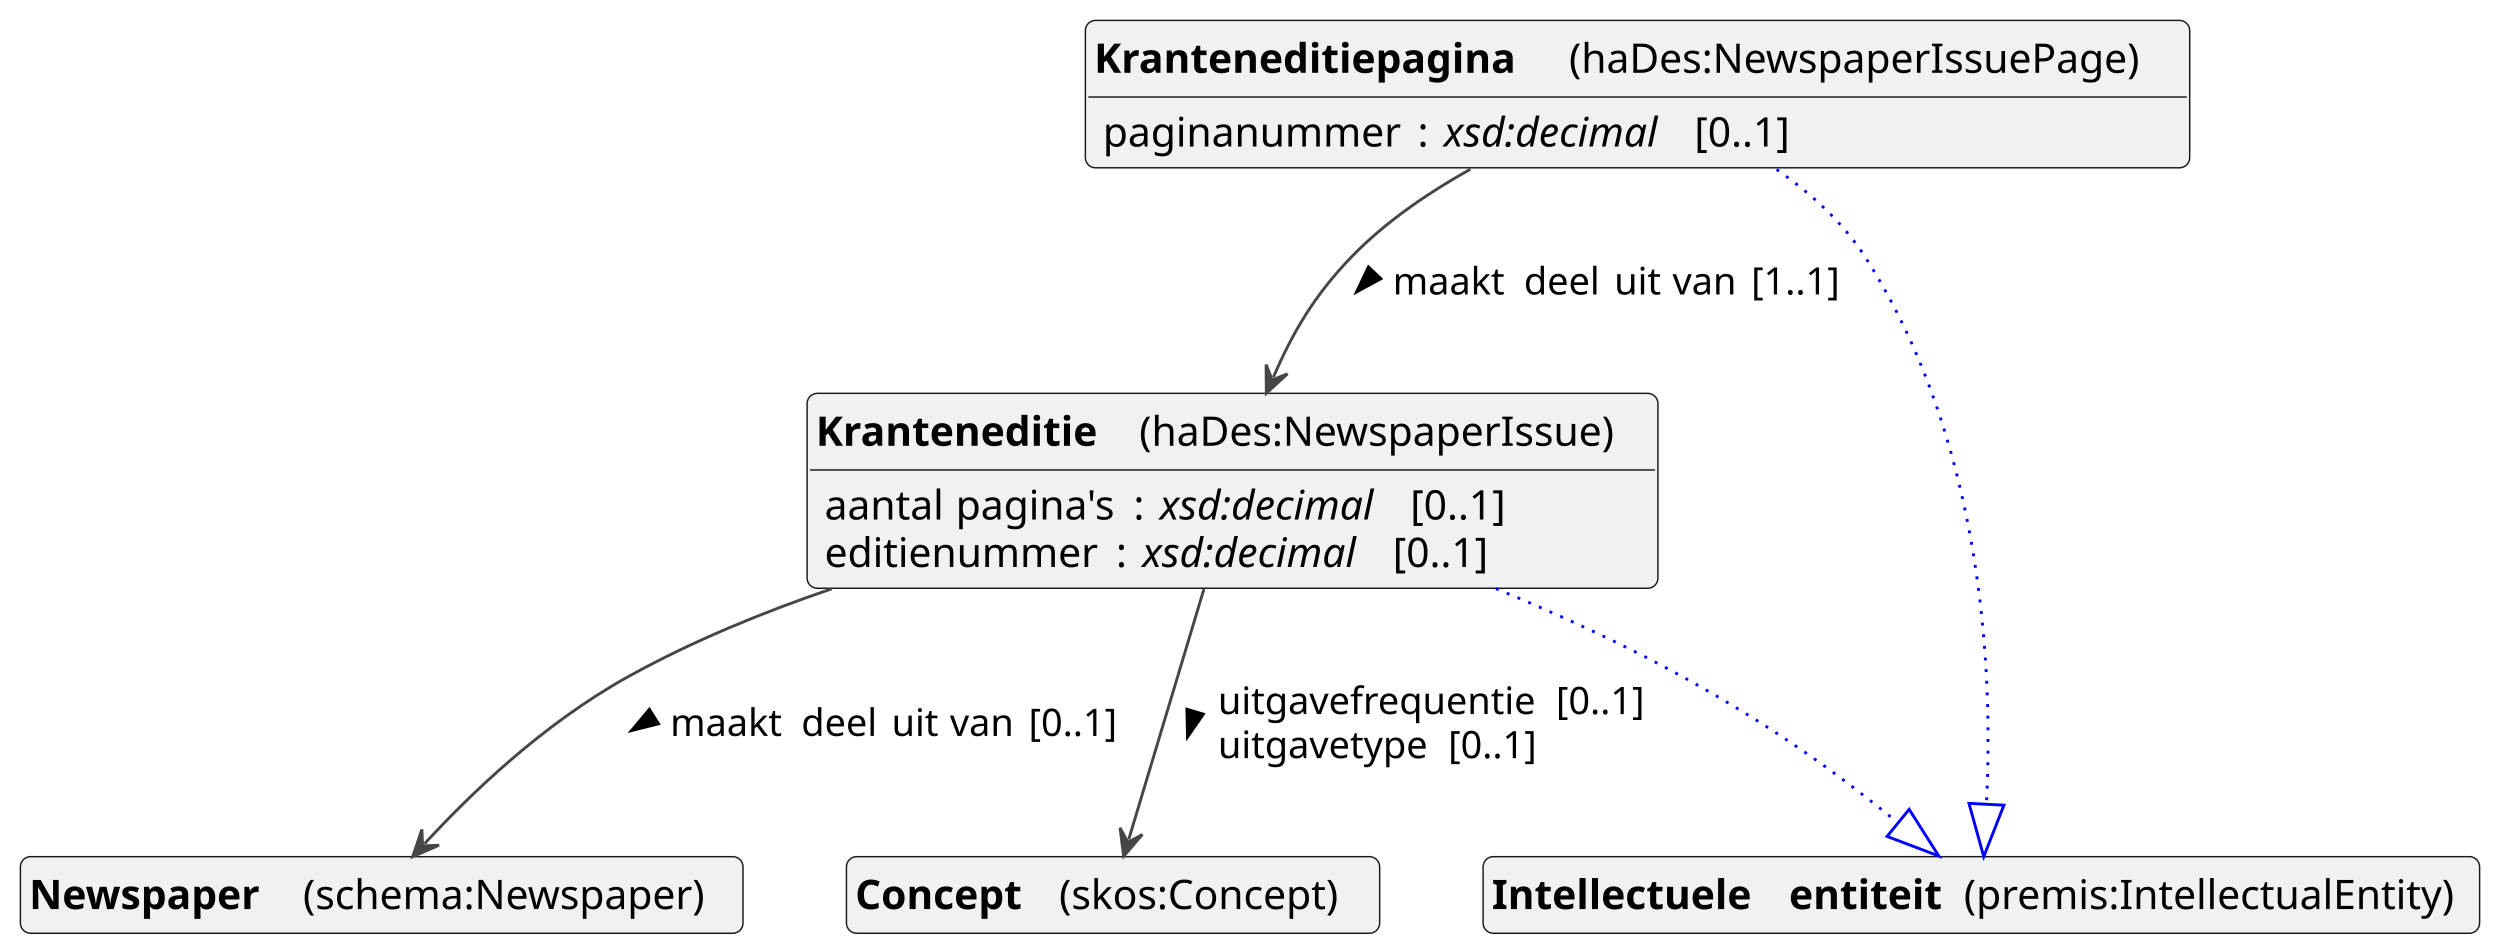
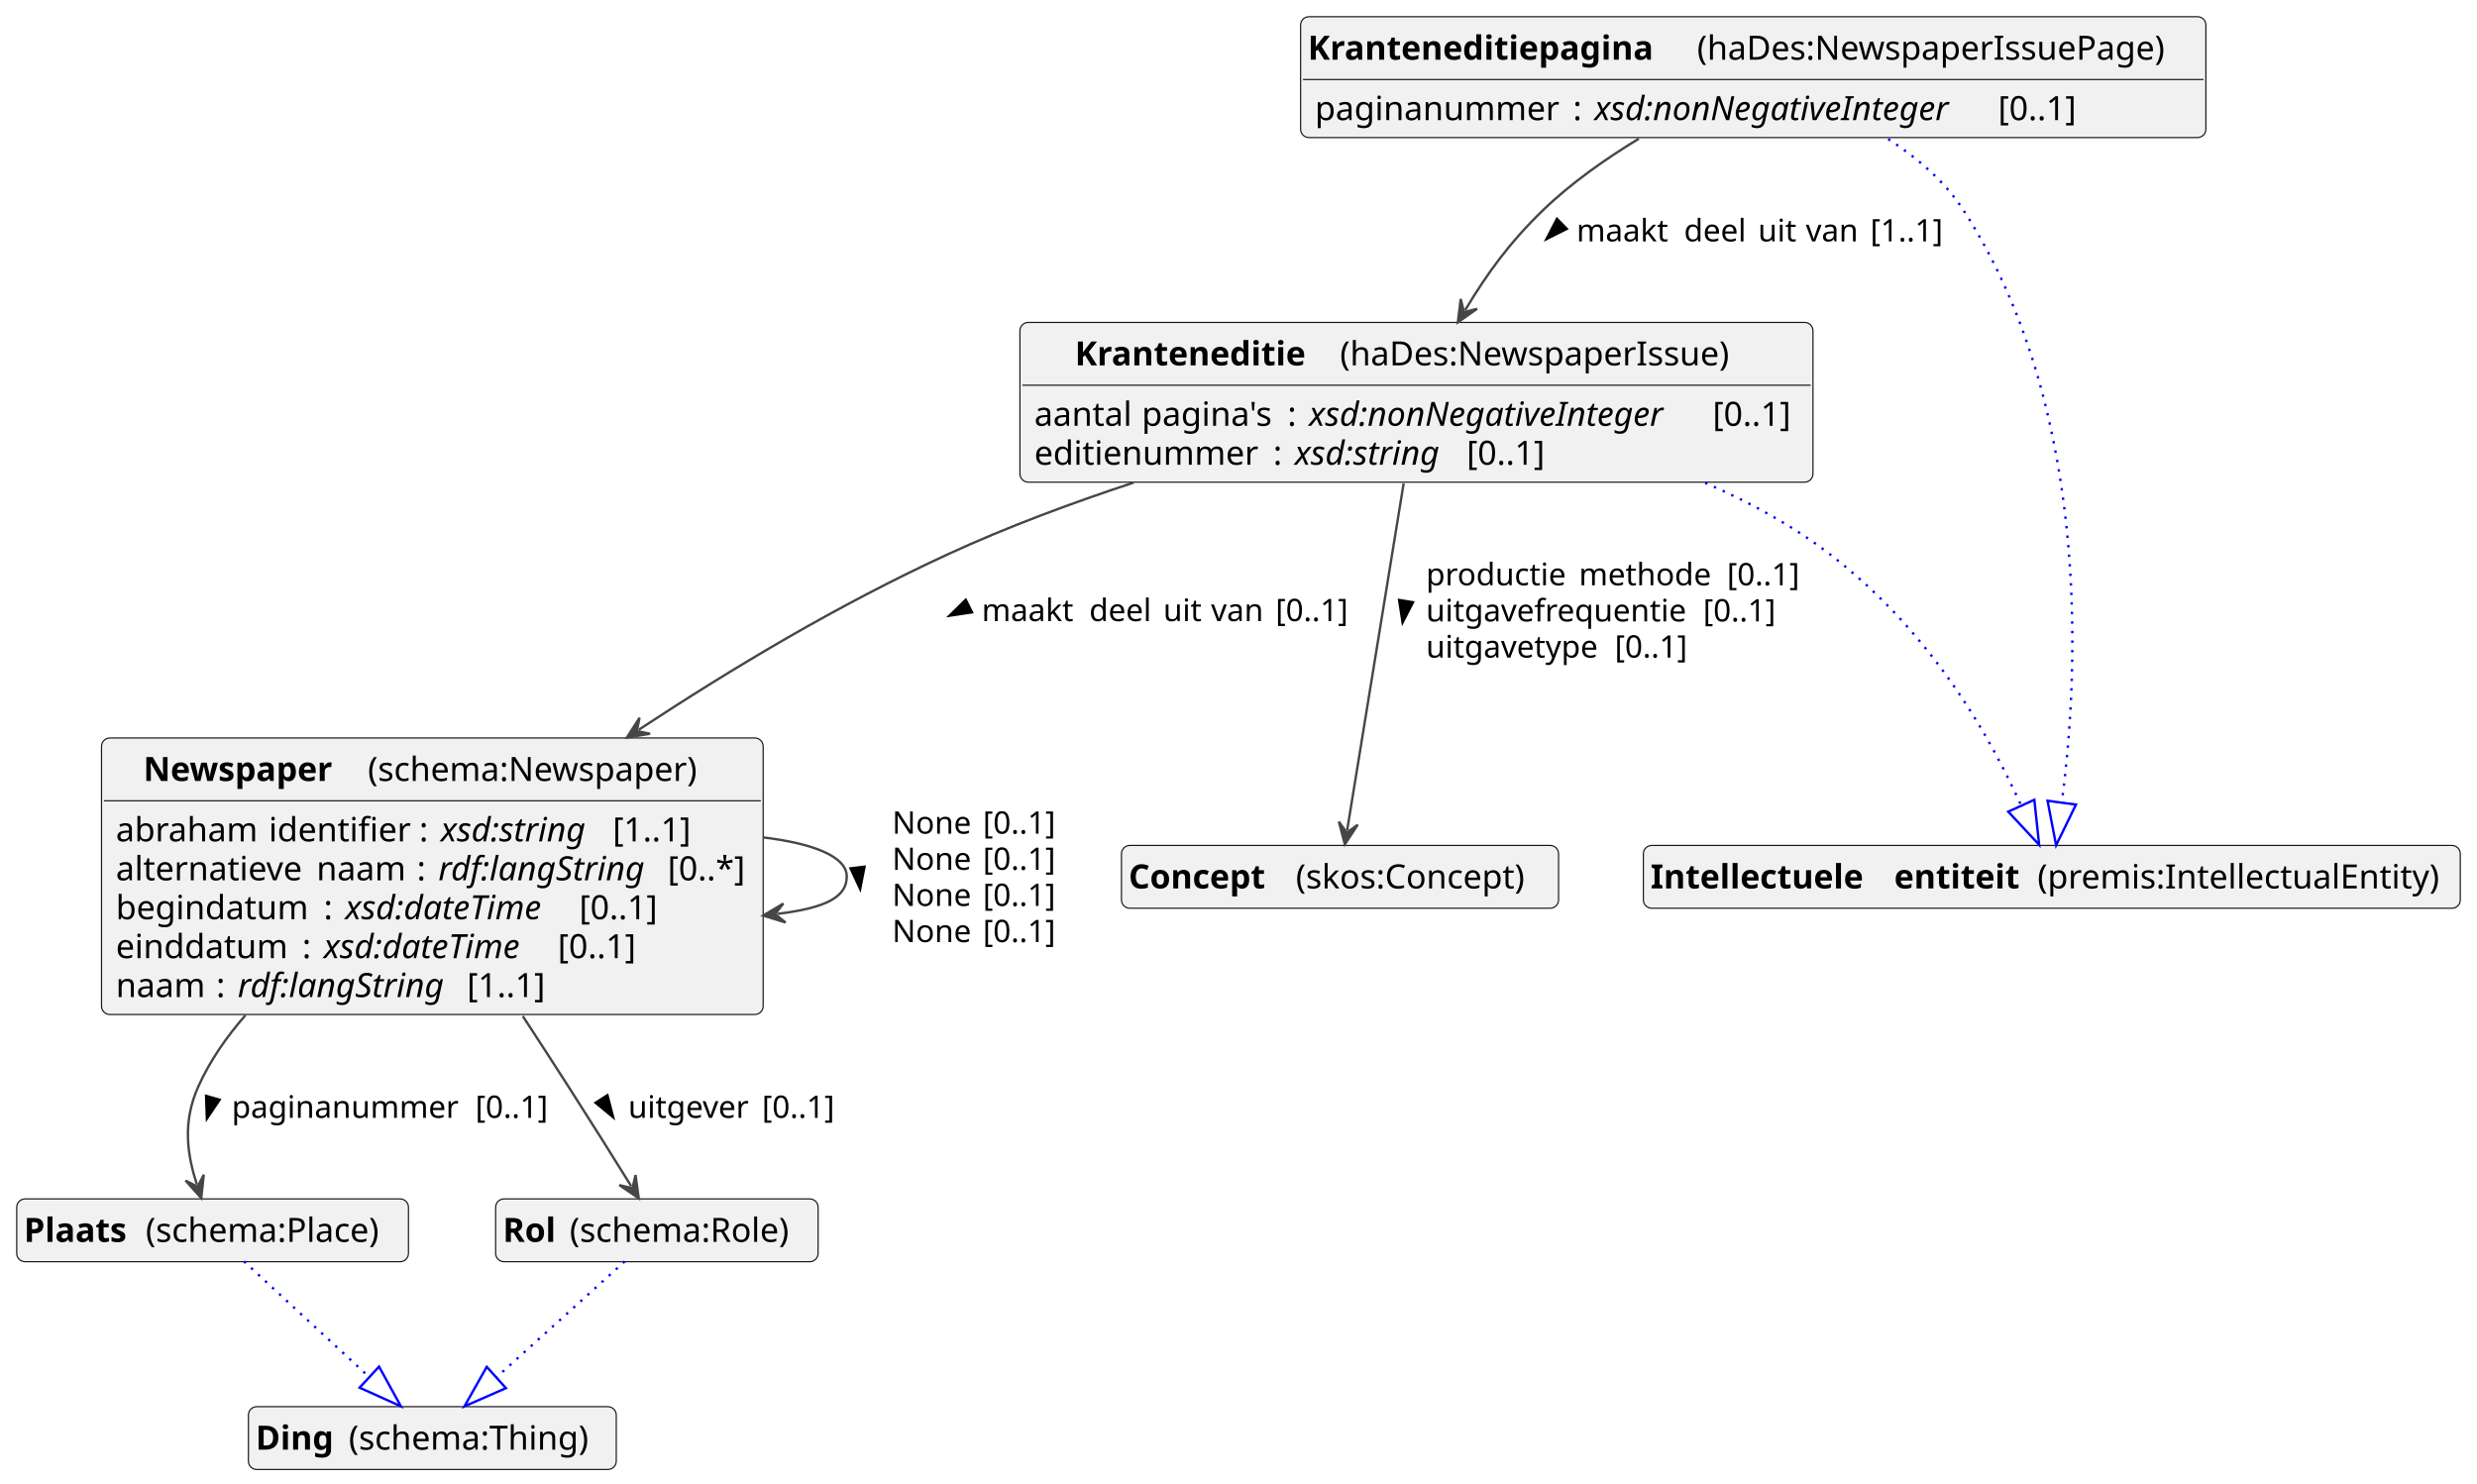
- <svg xmlns="http://www.w3.org/2000/svg" xmlns:xlink="http://www.w3.org/1999/xlink" contentStyleType="text/css" height="326px" preserveAspectRatio="none" style="width:858px;height:326px;background:#FFFFFF;" version="1.1" viewBox="0 0 858 326" width="858px" zoomAndPan="magnify">
+ <svg xmlns="http://www.w3.org/2000/svg" xmlns:xlink="http://www.w3.org/1999/xlink" contentStyleType="text/css" height="621px" preserveAspectRatio="none" style="width:1037px;height:621px;background:#FFFFFF;" version="1.1" viewBox="0 0 1037 621" width="1037px" zoomAndPan="magnify">
  <defs />
  <g>
    <a href="#schema%3ANewspaper" target="_top" title="#schema%3ANewspaper" xlink:actuate="onRequest" xlink:href="#schema%3ANewspaper" xlink:show="new" xlink:title="#schema%3ANewspaper" xlink:type="simple">
      <g id="elem_schema_Newspaper">
-         <rect codeLine="15" fill="#F1F1F1" height="26.297" id="schema_Newspaper" rx="3.5" ry="3.5" style="stroke:#181818;stroke-width:0.5;" width="248" x="7" y="294" />
-         <text fill="#000000" font-family="sans-serif" font-size="14" font-weight="bold" lengthAdjust="spacing" textLength="90" x="10" y="311.995">Newspaper</text>
-         <text fill="#000000" font-family="sans-serif" font-size="14" lengthAdjust="spacing" textLength="4" x="100" y="311.995"> </text>
-         <text fill="#000000" font-family="sans-serif" font-size="14" lengthAdjust="spacing" textLength="148" x="104" y="311.995">(schema:Newspaper)</text>
+         <rect codeLine="15" fill="#F1F1F1" height="115.781" id="schema_Newspaper" rx="3.5" ry="3.5" style="stroke:#181818;stroke-width:0.5;" width="277" x="42.5" y="309" />
+         <text fill="#000000" font-family="sans-serif" font-size="14" font-weight="bold" lengthAdjust="spacing" textLength="90" x="60" y="326.995">Newspaper</text>
+         <text fill="#000000" font-family="sans-serif" font-size="14" lengthAdjust="spacing" textLength="4" x="150" y="326.995"> </text>
+         <text fill="#000000" font-family="sans-serif" font-size="14" lengthAdjust="spacing" textLength="148" x="154" y="326.995">(schema:Newspaper)</text>
+         <line style="stroke:#181818;stroke-width:0.5;" x1="43.5" x2="318.5" y1="335.297" y2="335.297" />
+         <text fill="#000000" font-family="sans-serif" font-size="14" lengthAdjust="spacing" textLength="60" x="48.5" y="352.292">abraham</text>
+         <text fill="#000000" font-family="sans-serif" font-size="14" lengthAdjust="spacing" textLength="4" x="108.5" y="352.292"> </text>
+         <text fill="#000000" font-family="sans-serif" font-size="14" lengthAdjust="spacing" textLength="59" x="112.5" y="352.292">identifier</text>
+         <text fill="#000000" font-family="sans-serif" font-size="14" lengthAdjust="spacing" textLength="4" x="171.5" y="352.292"> </text>
+         <text fill="#000000" font-family="sans-serif" font-size="14" lengthAdjust="spacing" textLength="5" x="175.5" y="352.292">:</text>
+         <text fill="#000000" font-family="sans-serif" font-size="14" lengthAdjust="spacing" textLength="4" x="180.5" y="352.292"> </text>
+         <text fill="#000000" font-family="sans-serif" font-size="14" font-style="italic" lengthAdjust="spacing" textLength="68" x="184.5" y="352.292">xsd:string</text>
+         <text fill="#000000" font-family="sans-serif" font-size="14" lengthAdjust="spacing" textLength="4" x="252.5" y="352.292"> </text>
+         <text fill="#000000" font-family="sans-serif" font-size="14" lengthAdjust="spacing" textLength="36" x="256.5" y="352.292">[1..1]</text>
+         <text fill="#000000" font-family="sans-serif" font-size="14" lengthAdjust="spacing" textLength="80" x="48.5" y="368.589">alternatieve</text>
+         <text fill="#000000" font-family="sans-serif" font-size="14" lengthAdjust="spacing" textLength="4" x="128.5" y="368.589"> </text>
+         <text fill="#000000" font-family="sans-serif" font-size="14" lengthAdjust="spacing" textLength="38" x="132.5" y="368.589">naam</text>
+         <text fill="#000000" font-family="sans-serif" font-size="14" lengthAdjust="spacing" textLength="4" x="170.5" y="368.589"> </text>
+         <text fill="#000000" font-family="sans-serif" font-size="14" lengthAdjust="spacing" textLength="5" x="174.5" y="368.589">:</text>
+         <text fill="#000000" font-family="sans-serif" font-size="14" lengthAdjust="spacing" textLength="4" x="179.5" y="368.589"> </text>
+         <text fill="#000000" font-family="sans-serif" font-size="14" font-style="italic" lengthAdjust="spacing" textLength="92" x="183.5" y="368.589">rdf:langString</text>
+         <text fill="#000000" font-family="sans-serif" font-size="14" lengthAdjust="spacing" textLength="4" x="275.5" y="368.589"> </text>
+         <text fill="#000000" font-family="sans-serif" font-size="14" lengthAdjust="spacing" textLength="34" x="279.5" y="368.589">[0..*]</text>
+         <text fill="#000000" font-family="sans-serif" font-size="14" lengthAdjust="spacing" textLength="83" x="48.5" y="384.886">begindatum</text>
+         <text fill="#000000" font-family="sans-serif" font-size="14" lengthAdjust="spacing" textLength="4" x="131.5" y="384.886"> </text>
+         <text fill="#000000" font-family="sans-serif" font-size="14" lengthAdjust="spacing" textLength="5" x="135.5" y="384.886">:</text>
+         <text fill="#000000" font-family="sans-serif" font-size="14" lengthAdjust="spacing" textLength="4" x="140.5" y="384.886"> </text>
+         <text fill="#000000" font-family="sans-serif" font-size="14" font-style="italic" lengthAdjust="spacing" textLength="94" x="144.5" y="384.886">xsd:dateTime</text>
+         <text fill="#000000" font-family="sans-serif" font-size="14" lengthAdjust="spacing" textLength="4" x="238.5" y="384.886"> </text>
+         <text fill="#000000" font-family="sans-serif" font-size="14" lengthAdjust="spacing" textLength="36" x="242.5" y="384.886">[0..1]</text>
+         <text fill="#000000" font-family="sans-serif" font-size="14" lengthAdjust="spacing" textLength="74" x="48.5" y="401.183">einddatum</text>
+         <text fill="#000000" font-family="sans-serif" font-size="14" lengthAdjust="spacing" textLength="4" x="122.5" y="401.183"> </text>
+         <text fill="#000000" font-family="sans-serif" font-size="14" lengthAdjust="spacing" textLength="5" x="126.5" y="401.183">:</text>
+         <text fill="#000000" font-family="sans-serif" font-size="14" lengthAdjust="spacing" textLength="4" x="131.5" y="401.183"> </text>
+         <text fill="#000000" font-family="sans-serif" font-size="14" font-style="italic" lengthAdjust="spacing" textLength="94" x="135.5" y="401.183">xsd:dateTime</text>
+         <text fill="#000000" font-family="sans-serif" font-size="14" lengthAdjust="spacing" textLength="4" x="229.5" y="401.183"> </text>
+         <text fill="#000000" font-family="sans-serif" font-size="14" lengthAdjust="spacing" textLength="36" x="233.5" y="401.183">[0..1]</text>
+         <text fill="#000000" font-family="sans-serif" font-size="14" lengthAdjust="spacing" textLength="38" x="48.5" y="417.479">naam</text>
+         <text fill="#000000" font-family="sans-serif" font-size="14" lengthAdjust="spacing" textLength="4" x="86.5" y="417.479"> </text>
+         <text fill="#000000" font-family="sans-serif" font-size="14" lengthAdjust="spacing" textLength="5" x="90.5" y="417.479">:</text>
+         <text fill="#000000" font-family="sans-serif" font-size="14" lengthAdjust="spacing" textLength="4" x="95.5" y="417.479"> </text>
+         <text fill="#000000" font-family="sans-serif" font-size="14" font-style="italic" lengthAdjust="spacing" textLength="92" x="99.5" y="417.479">rdf:langString</text>
+         <text fill="#000000" font-family="sans-serif" font-size="14" lengthAdjust="spacing" textLength="4" x="191.5" y="417.479"> </text>
+         <text fill="#000000" font-family="sans-serif" font-size="14" lengthAdjust="spacing" textLength="36" x="195.5" y="417.479">[1..1]</text>
      </g>
    </a>
    <a href="../../terms/nl#skos%3AConcept" target="_top" title="../../terms/nl#skos%3AConcept" xlink:actuate="onRequest" xlink:href="../../terms/nl#skos%3AConcept" xlink:show="new" xlink:title="../../terms/nl#skos%3AConcept" xlink:type="simple">
      <g id="elem_skos_Concept">
-         <rect codeLine="16" fill="#F1F1F1" height="26.297" id="skos_Concept" rx="3.5" ry="3.5" style="stroke:#181818;stroke-width:0.5;" width="183" x="290.5" y="294" />
-         <text fill="#000000" font-family="sans-serif" font-size="14" font-weight="bold" lengthAdjust="spacing" textLength="66" x="293.5" y="311.995">Concept</text>
-         <text fill="#000000" font-family="sans-serif" font-size="14" lengthAdjust="spacing" textLength="4" x="359.5" y="311.995"> </text>
-         <text fill="#000000" font-family="sans-serif" font-size="14" lengthAdjust="spacing" textLength="107" x="363.5" y="311.995">(skos:Concept)</text>
+         <rect codeLine="16" fill="#F1F1F1" height="26.297" id="skos_Concept" rx="3.5" ry="3.5" style="stroke:#181818;stroke-width:0.5;" width="183" x="469.5" y="354" />
+         <text fill="#000000" font-family="sans-serif" font-size="14" font-weight="bold" lengthAdjust="spacing" textLength="66" x="472.5" y="371.995">Concept</text>
+         <text fill="#000000" font-family="sans-serif" font-size="14" lengthAdjust="spacing" textLength="4" x="538.5" y="371.995"> </text>
+         <text fill="#000000" font-family="sans-serif" font-size="14" lengthAdjust="spacing" textLength="107" x="542.5" y="371.995">(skos:Concept)</text>
      </g>
    </a>
    <a href="#haDes%3ANewspaperIssue" target="_top" title="#haDes%3ANewspaperIssue" xlink:actuate="onRequest" xlink:href="#haDes%3ANewspaperIssue" xlink:show="new" xlink:title="#haDes%3ANewspaperIssue" xlink:type="simple">
      <g id="elem_haDes_NewspaperIssue">
-         <rect codeLine="17" fill="#F1F1F1" height="66.891" id="haDes_NewspaperIssue" rx="3.5" ry="3.5" style="stroke:#181818;stroke-width:0.5;" width="292" x="277" y="135" />
-         <text fill="#000000" font-family="sans-serif" font-size="14" font-weight="bold" lengthAdjust="spacing" textLength="107" x="280" y="152.995">Kranteneditie</text>
-         <text fill="#000000" font-family="sans-serif" font-size="14" lengthAdjust="spacing" textLength="4" x="387" y="152.995"> </text>
-         <text fill="#000000" font-family="sans-serif" font-size="14" lengthAdjust="spacing" textLength="175" x="391" y="152.995">(haDes:NewspaperIssue)</text>
-         <line style="stroke:#181818;stroke-width:0.5;" x1="278" x2="568" y1="161.297" y2="161.297" />
-         <text fill="#000000" font-family="sans-serif" font-size="14" lengthAdjust="spacing" textLength="41" x="283" y="178.292">aantal</text>
-         <text fill="#000000" font-family="sans-serif" font-size="14" lengthAdjust="spacing" textLength="4" x="324" y="178.292"> </text>
-         <text fill="#000000" font-family="sans-serif" font-size="14" lengthAdjust="spacing" textLength="57" x="328" y="178.292">pagina's</text>
-         <text fill="#000000" font-family="sans-serif" font-size="14" lengthAdjust="spacing" textLength="4" x="385" y="178.292"> </text>
-         <text fill="#000000" font-family="sans-serif" font-size="14" lengthAdjust="spacing" textLength="5" x="389" y="178.292">:</text>
-         <text fill="#000000" font-family="sans-serif" font-size="14" lengthAdjust="spacing" textLength="4" x="394" y="178.292"> </text>
-         <text fill="#000000" font-family="sans-serif" font-size="14" font-style="italic" lengthAdjust="spacing" textLength="82" x="398" y="178.292">xsd:decimal</text>
-         <text fill="#000000" font-family="sans-serif" font-size="14" lengthAdjust="spacing" textLength="4" x="480" y="178.292"> </text>
-         <text fill="#000000" font-family="sans-serif" font-size="14" lengthAdjust="spacing" textLength="36" x="484" y="178.292">[0..1]</text>
-         <text fill="#000000" font-family="sans-serif" font-size="14" lengthAdjust="spacing" textLength="96" x="283" y="194.589">editienummer</text>
-         <text fill="#000000" font-family="sans-serif" font-size="14" lengthAdjust="spacing" textLength="4" x="379" y="194.589"> </text>
-         <text fill="#000000" font-family="sans-serif" font-size="14" lengthAdjust="spacing" textLength="5" x="383" y="194.589">:</text>
-         <text fill="#000000" font-family="sans-serif" font-size="14" lengthAdjust="spacing" textLength="4" x="388" y="194.589"> </text>
-         <text fill="#000000" font-family="sans-serif" font-size="14" font-style="italic" lengthAdjust="spacing" textLength="82" x="392" y="194.589">xsd:decimal</text>
-         <text fill="#000000" font-family="sans-serif" font-size="14" lengthAdjust="spacing" textLength="4" x="474" y="194.589"> </text>
-         <text fill="#000000" font-family="sans-serif" font-size="14" lengthAdjust="spacing" textLength="36" x="478" y="194.589">[0..1]</text>
+         <rect codeLine="17" fill="#F1F1F1" height="66.891" id="haDes_NewspaperIssue" rx="3.5" ry="3.5" style="stroke:#181818;stroke-width:0.5;" width="332" x="427" y="135" />
+         <text fill="#000000" font-family="sans-serif" font-size="14" font-weight="bold" lengthAdjust="spacing" textLength="107" x="450" y="152.995">Kranteneditie</text>
+         <text fill="#000000" font-family="sans-serif" font-size="14" lengthAdjust="spacing" textLength="4" x="557" y="152.995"> </text>
+         <text fill="#000000" font-family="sans-serif" font-size="14" lengthAdjust="spacing" textLength="175" x="561" y="152.995">(haDes:NewspaperIssue)</text>
+         <line style="stroke:#181818;stroke-width:0.5;" x1="428" x2="758" y1="161.297" y2="161.297" />
+         <text fill="#000000" font-family="sans-serif" font-size="14" lengthAdjust="spacing" textLength="41" x="433" y="178.292">aantal</text>
+         <text fill="#000000" font-family="sans-serif" font-size="14" lengthAdjust="spacing" textLength="4" x="474" y="178.292"> </text>
+         <text fill="#000000" font-family="sans-serif" font-size="14" lengthAdjust="spacing" textLength="57" x="478" y="178.292">pagina's</text>
+         <text fill="#000000" font-family="sans-serif" font-size="14" lengthAdjust="spacing" textLength="4" x="535" y="178.292"> </text>
+         <text fill="#000000" font-family="sans-serif" font-size="14" lengthAdjust="spacing" textLength="5" x="539" y="178.292">:</text>
+         <text fill="#000000" font-family="sans-serif" font-size="14" lengthAdjust="spacing" textLength="4" x="544" y="178.292"> </text>
+         <text fill="#000000" font-family="sans-serif" font-size="14" font-style="italic" lengthAdjust="spacing" textLength="165" x="548" y="178.292">xsd:nonNegativeInteger</text>
+         <text fill="#000000" font-family="sans-serif" font-size="14" lengthAdjust="spacing" textLength="4" x="713" y="178.292"> </text>
+         <text fill="#000000" font-family="sans-serif" font-size="14" lengthAdjust="spacing" textLength="36" x="717" y="178.292">[0..1]</text>
+         <text fill="#000000" font-family="sans-serif" font-size="14" lengthAdjust="spacing" textLength="96" x="433" y="194.589">editienummer</text>
+         <text fill="#000000" font-family="sans-serif" font-size="14" lengthAdjust="spacing" textLength="4" x="529" y="194.589"> </text>
+         <text fill="#000000" font-family="sans-serif" font-size="14" lengthAdjust="spacing" textLength="5" x="533" y="194.589">:</text>
+         <text fill="#000000" font-family="sans-serif" font-size="14" lengthAdjust="spacing" textLength="4" x="538" y="194.589"> </text>
+         <text fill="#000000" font-family="sans-serif" font-size="14" font-style="italic" lengthAdjust="spacing" textLength="68" x="542" y="194.589">xsd:string</text>
+         <text fill="#000000" font-family="sans-serif" font-size="14" lengthAdjust="spacing" textLength="4" x="610" y="194.589"> </text>
+         <text fill="#000000" font-family="sans-serif" font-size="14" lengthAdjust="spacing" textLength="36" x="614" y="194.589">[0..1]</text>
      </g>
    </a>
    <a href="#premis%3AIntellectualEntity" target="_top" title="#premis%3AIntellectualEntity" xlink:actuate="onRequest" xlink:href="#premis%3AIntellectualEntity" xlink:show="new" xlink:title="#premis%3AIntellectualEntity" xlink:type="simple">
      <g id="elem_premis_IntellectualEntity">
-         <rect codeLine="20" fill="#F1F1F1" height="26.297" id="premis_IntellectualEntity" rx="3.5" ry="3.5" style="stroke:#181818;stroke-width:0.5;" width="342" x="509" y="294" />
-         <text fill="#000000" font-family="sans-serif" font-size="14" font-weight="bold" lengthAdjust="spacing" textLength="97" x="512" y="311.995">Intellectuele</text>
-         <text fill="#000000" font-family="sans-serif" font-size="14" font-weight="bold" lengthAdjust="spacing" textLength="5" x="609" y="311.995"> </text>
-         <text fill="#000000" font-family="sans-serif" font-size="14" font-weight="bold" lengthAdjust="spacing" textLength="56" x="614" y="311.995">entiteit</text>
-         <text fill="#000000" font-family="sans-serif" font-size="14" lengthAdjust="spacing" textLength="4" x="670" y="311.995"> </text>
-         <text fill="#000000" font-family="sans-serif" font-size="14" lengthAdjust="spacing" textLength="174" x="674" y="311.995">(premis:IntellectualEntity)</text>
+         <rect codeLine="20" fill="#F1F1F1" height="26.297" id="premis_IntellectualEntity" rx="3.5" ry="3.5" style="stroke:#181818;stroke-width:0.5;" width="342" x="688" y="354" />
+         <text fill="#000000" font-family="sans-serif" font-size="14" font-weight="bold" lengthAdjust="spacing" textLength="97" x="691" y="371.995">Intellectuele</text>
+         <text fill="#000000" font-family="sans-serif" font-size="14" font-weight="bold" lengthAdjust="spacing" textLength="5" x="788" y="371.995"> </text>
+         <text fill="#000000" font-family="sans-serif" font-size="14" font-weight="bold" lengthAdjust="spacing" textLength="56" x="793" y="371.995">entiteit</text>
+         <text fill="#000000" font-family="sans-serif" font-size="14" lengthAdjust="spacing" textLength="4" x="849" y="371.995"> </text>
+         <text fill="#000000" font-family="sans-serif" font-size="14" lengthAdjust="spacing" textLength="174" x="853" y="371.995">(premis:IntellectualEntity)</text>
      </g>
    </a>
    <a href="#haDes%3ANewspaperIssuePage" target="_top" title="#haDes%3ANewspaperIssuePage" xlink:actuate="onRequest" xlink:href="#haDes%3ANewspaperIssuePage" xlink:show="new" xlink:title="#haDes%3ANewspaperIssuePage" xlink:type="simple">
      <g id="elem_haDes_NewspaperIssuePage">
-         <rect codeLine="19" fill="#F1F1F1" height="50.594" id="haDes_NewspaperIssuePage" rx="3.5" ry="3.5" style="stroke:#181818;stroke-width:0.5;" width="379" x="372.5" y="7" />
-         <text fill="#000000" font-family="sans-serif" font-size="14" font-weight="bold" lengthAdjust="spacing" textLength="159" x="375.5" y="24.995">Kranteneditiepagina</text>
-         <text fill="#000000" font-family="sans-serif" font-size="14" lengthAdjust="spacing" textLength="4" x="534.5" y="24.995"> </text>
-         <text fill="#000000" font-family="sans-serif" font-size="14" lengthAdjust="spacing" textLength="210" x="538.5" y="24.995">(haDes:NewspaperIssuePage)</text>
-         <line style="stroke:#181818;stroke-width:0.5;" x1="373.5" x2="750.5" y1="33.297" y2="33.297" />
-         <text fill="#000000" font-family="sans-serif" font-size="14" lengthAdjust="spacing" textLength="104" x="378.5" y="50.292">paginanummer</text>
-         <text fill="#000000" font-family="sans-serif" font-size="14" lengthAdjust="spacing" textLength="4" x="482.5" y="50.292"> </text>
-         <text fill="#000000" font-family="sans-serif" font-size="14" lengthAdjust="spacing" textLength="5" x="486.5" y="50.292">:</text>
-         <text fill="#000000" font-family="sans-serif" font-size="14" lengthAdjust="spacing" textLength="4" x="491.5" y="50.292"> </text>
-         <text fill="#000000" font-family="sans-serif" font-size="14" font-style="italic" lengthAdjust="spacing" textLength="82" x="495.5" y="50.292">xsd:decimal</text>
-         <text fill="#000000" font-family="sans-serif" font-size="14" lengthAdjust="spacing" textLength="4" x="577.5" y="50.292"> </text>
-         <text fill="#000000" font-family="sans-serif" font-size="14" lengthAdjust="spacing" textLength="36" x="581.5" y="50.292">[0..1]</text>
-       </g>
-     </a>
+         <rect codeLine="19" fill="#F1F1F1" height="50.594" id="haDes_NewspaperIssuePage" rx="3.5" ry="3.5" style="stroke:#181818;stroke-width:0.5;" width="379" x="544.5" y="7" />
+         <text fill="#000000" font-family="sans-serif" font-size="14" font-weight="bold" lengthAdjust="spacing" textLength="159" x="547.5" y="24.995">Kranteneditiepagina</text>
+         <text fill="#000000" font-family="sans-serif" font-size="14" lengthAdjust="spacing" textLength="4" x="706.5" y="24.995"> </text>
+         <text fill="#000000" font-family="sans-serif" font-size="14" lengthAdjust="spacing" textLength="210" x="710.5" y="24.995">(haDes:NewspaperIssuePage)</text>
+         <line style="stroke:#181818;stroke-width:0.5;" x1="545.5" x2="922.5" y1="33.297" y2="33.297" />
+         <text fill="#000000" font-family="sans-serif" font-size="14" lengthAdjust="spacing" textLength="104" x="550.5" y="50.292">paginanummer</text>
+         <text fill="#000000" font-family="sans-serif" font-size="14" lengthAdjust="spacing" textLength="4" x="654.5" y="50.292"> </text>
+         <text fill="#000000" font-family="sans-serif" font-size="14" lengthAdjust="spacing" textLength="5" x="658.5" y="50.292">:</text>
+         <text fill="#000000" font-family="sans-serif" font-size="14" lengthAdjust="spacing" textLength="4" x="663.5" y="50.292"> </text>
+         <text fill="#000000" font-family="sans-serif" font-size="14" font-style="italic" lengthAdjust="spacing" textLength="165" x="667.5" y="50.292">xsd:nonNegativeInteger</text>
+         <text fill="#000000" font-family="sans-serif" font-size="14" lengthAdjust="spacing" textLength="4" x="832.5" y="50.292"> </text>
+         <text fill="#000000" font-family="sans-serif" font-size="14" lengthAdjust="spacing" textLength="36" x="836.5" y="50.292">[0..1]</text>
+       </g>
+     </a>
+     <a href="../../description/nl#schema%3APlace" target="_top" title="../../description/nl#schema%3APlace" xlink:actuate="onRequest" xlink:href="../../description/nl#schema%3APlace" xlink:show="new" xlink:title="../../description/nl#schema%3APlace" xlink:type="simple">
+       <g id="elem_schema_Place">
+         <rect codeLine="21" fill="#F1F1F1" height="26.297" id="schema_Place" rx="3.5" ry="3.5" style="stroke:#181818;stroke-width:0.5;" width="164" x="7" y="502" />
+         <text fill="#000000" font-family="sans-serif" font-size="14" font-weight="bold" lengthAdjust="spacing" textLength="47" x="10" y="519.995">Plaats</text>
+         <text fill="#000000" font-family="sans-serif" font-size="14" lengthAdjust="spacing" textLength="4" x="57" y="519.995"> </text>
+         <text fill="#000000" font-family="sans-serif" font-size="14" lengthAdjust="spacing" textLength="107" x="61" y="519.995">(schema:Place)</text>
+       </g>
+     </a>
+     <a href="#schema%3AThing" target="_top" title="#schema%3AThing" xlink:actuate="onRequest" xlink:href="#schema%3AThing" xlink:show="new" xlink:title="#schema%3AThing" xlink:type="simple">
+       <g id="elem_schema_Thing">
+         <rect codeLine="24" fill="#F1F1F1" height="26.297" id="schema_Thing" rx="3.5" ry="3.5" style="stroke:#181818;stroke-width:0.5;" width="154" x="104" y="589" />
+         <text fill="#000000" font-family="sans-serif" font-size="14" font-weight="bold" lengthAdjust="spacing" textLength="35" x="107" y="606.995">Ding</text>
+         <text fill="#000000" font-family="sans-serif" font-size="14" lengthAdjust="spacing" textLength="4" x="142" y="606.995"> </text>
+         <text fill="#000000" font-family="sans-serif" font-size="14" lengthAdjust="spacing" textLength="109" x="146" y="606.995">(schema:Thing)</text>
+       </g>
+     </a>
+     <a href="../../description/nl#schema%3ARole" target="_top" title="../../description/nl#schema%3ARole" xlink:actuate="onRequest" xlink:href="../../description/nl#schema%3ARole" xlink:show="new" xlink:title="../../description/nl#schema%3ARole" xlink:type="simple">
+       <g id="elem_schema_Role">
+         <rect codeLine="23" fill="#F1F1F1" height="26.297" id="schema_Role" rx="3.5" ry="3.5" style="stroke:#181818;stroke-width:0.5;" width="135" x="207.5" y="502" />
+         <text fill="#000000" font-family="sans-serif" font-size="14" font-weight="bold" lengthAdjust="spacing" textLength="24" x="210.5" y="519.995">Rol</text>
+         <text fill="#000000" font-family="sans-serif" font-size="14" lengthAdjust="spacing" textLength="4" x="234.5" y="519.995"> </text>
+         <text fill="#000000" font-family="sans-serif" font-size="14" lengthAdjust="spacing" textLength="101" x="238.5" y="519.995">(schema:Role)</text>
+       </g>
+     </a>
+     <g id="link_schema_Newspaper_schema_Newspaper">
+       <path codeLine="33" d="M319.5,350.63 C340.36,353.15 354.5,358.61 354.5,367 C354.5,375.39 346.317,380.13 325.457,382.65 " fill="none" id="schema_Newspaper-to-schema_Newspaper" style="stroke:#454645;stroke-width:1.0;" />
+       <polygon fill="#454645" points="319.5,383.37,328.915,386.262,324.464,382.77,327.955,378.32,319.5,383.37" style="stroke:#454645;stroke-width:1.0;" />
+       <polygon fill="#000000" points="360.1,372.229,361.933,362.897,356.097,363.602,360.1,372.229" style="stroke:#000000;stroke-width:1.0;" />
+       <text fill="#000000" font-family="sans-serif" font-size="13" lengthAdjust="spacing" textLength="34" x="373.5" y="349.067">None</text>
+       <text fill="#000000" font-family="sans-serif" font-size="13" lengthAdjust="spacing" textLength="4" x="407.5" y="349.067"> </text>
+       <text fill="#000000" font-family="sans-serif" font-size="13" lengthAdjust="spacing" textLength="34" x="411.5" y="349.067">[0..1]</text>
+       <text fill="#000000" font-family="sans-serif" font-size="13" lengthAdjust="spacing" textLength="34" x="373.5" y="364.2">None</text>
+       <text fill="#000000" font-family="sans-serif" font-size="13" lengthAdjust="spacing" textLength="4" x="407.5" y="364.2"> </text>
+       <text fill="#000000" font-family="sans-serif" font-size="13" lengthAdjust="spacing" textLength="34" x="411.5" y="364.2">[0..1]</text>
+       <text fill="#000000" font-family="sans-serif" font-size="13" lengthAdjust="spacing" textLength="34" x="373.5" y="379.332">None</text>
+       <text fill="#000000" font-family="sans-serif" font-size="13" lengthAdjust="spacing" textLength="4" x="407.5" y="379.332"> </text>
+       <text fill="#000000" font-family="sans-serif" font-size="13" lengthAdjust="spacing" textLength="34" x="411.5" y="379.332">[0..1]</text>
+       <text fill="#000000" font-family="sans-serif" font-size="13" lengthAdjust="spacing" textLength="34" x="373.5" y="394.465">None</text>
+       <text fill="#000000" font-family="sans-serif" font-size="13" lengthAdjust="spacing" textLength="4" x="407.5" y="394.465"> </text>
+       <text fill="#000000" font-family="sans-serif" font-size="13" lengthAdjust="spacing" textLength="34" x="411.5" y="394.465">[0..1]</text>
+     </g>
+     <g id="link_schema_Newspaper_schema_Place">
+       <path codeLine="34" d="M102.73,425.13 C94.77,434.21 87.85,444.21 83,455 C76.25,470.03 78.444,483.608 82.414,495.958 " fill="none" id="schema_Newspaper-to-schema_Place" style="stroke:#454645;stroke-width:1.0;" />
+       <polygon fill="#454645" points="84.25,501.67,85.304,491.878,82.72,496.91,77.688,494.326,84.25,501.67" style="stroke:#454645;stroke-width:1.0;" />
+       <polygon fill="#000000" points="86.621,468.373,91.94,460.488,86.29,458.868,86.621,468.373" style="stroke:#000000;stroke-width:1.0;" />
+       <text fill="#000000" font-family="sans-serif" font-size="13" lengthAdjust="spacing" textLength="98" x="97" y="468.067">paginanummer</text>
+       <text fill="#000000" font-family="sans-serif" font-size="13" lengthAdjust="spacing" textLength="4" x="195" y="468.067"> </text>
+       <text fill="#000000" font-family="sans-serif" font-size="13" lengthAdjust="spacing" textLength="34" x="199" y="468.067">[0..1]</text>
+     </g>
+     <g id="link_schema_Newspaper_schema_Role">
+       <path codeLine="35" d="M218.87,425.46 C225.29,435.29 231.86,445.42 238,455 C248.31,471.08 256.824,484.693 264.254,496.653 " fill="none" id="schema_Newspaper-to-schema_Role" style="stroke:#454645;stroke-width:1.0;" />
+       <polygon fill="#454645" points="267.42,501.75,266.068,491.994,264.781,497.503,259.273,496.216,267.42,501.75" style="stroke:#454645;stroke-width:1.0;" />
+       <polygon fill="#000000" points="256.688,467.783,254.304,458.576,249.347,461.735,256.688,467.783" style="stroke:#000000;stroke-width:1.0;" />
+       <text fill="#000000" font-family="sans-serif" font-size="13" lengthAdjust="spacing" textLength="52" x="263" y="468.067">uitgever</text>
+       <text fill="#000000" font-family="sans-serif" font-size="13" lengthAdjust="spacing" textLength="4" x="315" y="468.067"> </text>
+       <text fill="#000000" font-family="sans-serif" font-size="13" lengthAdjust="spacing" textLength="34" x="319" y="468.067">[0..1]</text>
+     </g>
    <g id="link_haDes_NewspaperIssue_premis_IntellectualEntity">
-       <path codeLine="26" d="M513.43,202.02 C534.74,210.82 557.04,220.99 577,232 C610.54,250.51 632.115,266.671 651.435,282.411 " fill="none" id="haDes_NewspaperIssue-to-premis_IntellectualEntity" style="stroke:#0000FF;stroke-width:1.0;stroke-dasharray:1.0,3.0;" />
-       <polygon fill="none" points="665.39,293.78,655.225,277.759,647.645,287.062,665.39,293.78" style="stroke:#0000FF;stroke-width:1.0;" />
+       <path codeLine="41" d="M713.88,202.18 C732.36,210.2 750.43,220.03 766,232 C810.45,266.17 834.307,311.264 846.217,337.364 " fill="none" id="haDes_NewspaperIssue-to-premis_IntellectualEntity" style="stroke:#0000FF;stroke-width:1.0;stroke-dasharray:1.0,3.0;" />
+       <polygon fill="none" points="853.69,353.74,851.676,334.873,840.759,339.855,853.69,353.74" style="stroke:#0000FF;stroke-width:1.0;" />
    </g>
    <g id="link_haDes_NewspaperIssue_schema_Newspaper">
-       <path codeLine="30" d="M285.47,202.06 C261.58,210.21 237.52,220.11 216,232 C185.69,248.75 160.73,273.301 145.7,289.582 " fill="none" id="haDes_NewspaperIssue-to-schema_Newspaper" style="stroke:#454645;stroke-width:1.0;" />
-       <polygon fill="#454645" points="141.63,293.99,150.674,290.091,145.022,290.316,144.796,284.664,141.63,293.99" style="stroke:#454645;stroke-width:1.0;" />
-       <polygon fill="#000000" points="216.762,250.72,225.988,248.411,222.869,243.429,216.762,250.72" style="stroke:#000000;stroke-width:1.0;" />
-       <text fill="#000000" font-family="sans-serif" font-size="13" lengthAdjust="spacing" textLength="41" x="230" y="252.567">maakt</text>
-       <text fill="#000000" font-family="sans-serif" font-size="13" lengthAdjust="spacing" textLength="4" x="271" y="252.567"> </text>
-       <text fill="#000000" font-family="sans-serif" font-size="13" lengthAdjust="spacing" textLength="27" x="275" y="252.567">deel</text>
-       <text fill="#000000" font-family="sans-serif" font-size="13" lengthAdjust="spacing" textLength="4" x="302" y="252.567"> </text>
-       <text fill="#000000" font-family="sans-serif" font-size="13" lengthAdjust="spacing" textLength="16" x="306" y="252.567">uit</text>
-       <text fill="#000000" font-family="sans-serif" font-size="13" lengthAdjust="spacing" textLength="4" x="322" y="252.567"> </text>
-       <text fill="#000000" font-family="sans-serif" font-size="13" lengthAdjust="spacing" textLength="23" x="326" y="252.567">van</text>
-       <text fill="#000000" font-family="sans-serif" font-size="13" lengthAdjust="spacing" textLength="4" x="349" y="252.567"> </text>
-       <text fill="#000000" font-family="sans-serif" font-size="13" lengthAdjust="spacing" textLength="34" x="353" y="252.567">[0..1]</text>
+       <path codeLine="45" d="M474.61,202.06 C448.58,210.64 421.49,220.71 397,232 C350.51,253.43 306.814,279.654 267.444,305.534 " fill="none" id="haDes_NewspaperIssue-to-schema_Newspaper" style="stroke:#454645;stroke-width:1.0;" />
+       <polygon fill="#454645" points="262.43,308.83,272.148,307.229,266.608,306.084,267.753,300.544,262.43,308.83" style="stroke:#454645;stroke-width:1.0;" />
+       <polygon fill="#000000" points="397.527,257.801,406.932,256.388,404.306,251.13,397.527,257.801" style="stroke:#000000;stroke-width:1.0;" />
+       <text fill="#000000" font-family="sans-serif" font-size="13" lengthAdjust="spacing" textLength="41" x="411" y="260.067">maakt</text>
+       <text fill="#000000" font-family="sans-serif" font-size="13" lengthAdjust="spacing" textLength="4" x="452" y="260.067"> </text>
+       <text fill="#000000" font-family="sans-serif" font-size="13" lengthAdjust="spacing" textLength="27" x="456" y="260.067">deel</text>
+       <text fill="#000000" font-family="sans-serif" font-size="13" lengthAdjust="spacing" textLength="4" x="483" y="260.067"> </text>
+       <text fill="#000000" font-family="sans-serif" font-size="13" lengthAdjust="spacing" textLength="16" x="487" y="260.067">uit</text>
+       <text fill="#000000" font-family="sans-serif" font-size="13" lengthAdjust="spacing" textLength="4" x="503" y="260.067"> </text>
+       <text fill="#000000" font-family="sans-serif" font-size="13" lengthAdjust="spacing" textLength="23" x="507" y="260.067">van</text>
+       <text fill="#000000" font-family="sans-serif" font-size="13" lengthAdjust="spacing" textLength="4" x="530" y="260.067"> </text>
+       <text fill="#000000" font-family="sans-serif" font-size="13" lengthAdjust="spacing" textLength="34" x="534" y="260.067">[0..1]</text>
    </g>
    <g id="link_haDes_NewspaperIssue_skos_Concept">
-       <path codeLine="31" d="M413.18,202.2 C404.32,231.69 393.498,267.744 387.368,288.124 " fill="none" id="haDes_NewspaperIssue-to-skos_Concept" style="stroke:#454645;stroke-width:1.0;" />
-       <polygon fill="#454645" points="385.64,293.87,392.063,286.404,387.08,289.082,384.402,284.099,385.64,293.87" style="stroke:#454645;stroke-width:1.0;" />
-       <polygon fill="#000000" points="407.562,252.921,412.978,245.104,407.349,243.413,407.562,252.921" style="stroke:#000000;stroke-width:1.0;" />
-       <text fill="#000000" font-family="sans-serif" font-size="13" lengthAdjust="spacing" textLength="112" x="418" y="245.067">uitgavefrequentie</text>
-       <text fill="#000000" font-family="sans-serif" font-size="13" lengthAdjust="spacing" textLength="4" x="530" y="245.067"> </text>
-       <text fill="#000000" font-family="sans-serif" font-size="13" lengthAdjust="spacing" textLength="34" x="534" y="245.067">[0..1]</text>
-       <text fill="#000000" font-family="sans-serif" font-size="13" lengthAdjust="spacing" textLength="75" x="418" y="260.2">uitgavetype</text>
-       <text fill="#000000" font-family="sans-serif" font-size="13" lengthAdjust="spacing" textLength="4" x="493" y="260.2"> </text>
-       <text fill="#000000" font-family="sans-serif" font-size="13" lengthAdjust="spacing" textLength="34" x="497" y="260.2">[0..1]</text>
+       <path codeLine="46" d="M587.64,202.39 C580.42,246.75 568.865,317.708 563.985,347.648 " fill="none" id="haDes_NewspaperIssue-to-skos_Concept" style="stroke:#454645;stroke-width:1.0;" />
+       <polygon fill="#454645" points="563.02,353.57,568.416,345.331,563.824,348.635,560.52,344.044,563.02,353.57" style="stroke:#454645;stroke-width:1.0;" />
+       <polygon fill="#000000" points="587.196,260.634,591.551,252.179,585.749,251.234,587.196,260.634" style="stroke:#000000;stroke-width:1.0;" />
+       <text fill="#000000" font-family="sans-serif" font-size="13" lengthAdjust="spacing" textLength="60" x="597" y="245.067">productie</text>
+       <text fill="#000000" font-family="sans-serif" font-size="13" lengthAdjust="spacing" textLength="4" x="657" y="245.067"> </text>
+       <text fill="#000000" font-family="sans-serif" font-size="13" lengthAdjust="spacing" textLength="58" x="661" y="245.067">methode</text>
+       <text fill="#000000" font-family="sans-serif" font-size="13" lengthAdjust="spacing" textLength="4" x="719" y="245.067"> </text>
+       <text fill="#000000" font-family="sans-serif" font-size="13" lengthAdjust="spacing" textLength="34" x="723" y="245.067">[0..1]</text>
+       <text fill="#000000" font-family="sans-serif" font-size="13" lengthAdjust="spacing" textLength="112" x="597" y="260.2">uitgavefrequentie</text>
+       <text fill="#000000" font-family="sans-serif" font-size="13" lengthAdjust="spacing" textLength="4" x="709" y="260.2"> </text>
+       <text fill="#000000" font-family="sans-serif" font-size="13" lengthAdjust="spacing" textLength="34" x="713" y="260.2">[0..1]</text>
+       <text fill="#000000" font-family="sans-serif" font-size="13" lengthAdjust="spacing" textLength="75" x="597" y="275.332">uitgavetype</text>
+       <text fill="#000000" font-family="sans-serif" font-size="13" lengthAdjust="spacing" textLength="4" x="672" y="275.332"> </text>
+       <text fill="#000000" font-family="sans-serif" font-size="13" lengthAdjust="spacing" textLength="34" x="676" y="275.332">[0..1]</text>
    </g>
    <g id="link_haDes_NewspaperIssuePage_premis_IntellectualEntity">
-       <path codeLine="34" d="M609.75,58.15 C621.26,66.21 632.41,76.19 640,88 C683.69,155.98 683.548,241.144 681.748,276.024 " fill="none" id="haDes_NewspaperIssuePage-to-premis_IntellectualEntity" style="stroke:#0000FF;stroke-width:1.0;stroke-dasharray:1.0,3.0;" />
-       <polygon fill="none" points="680.82,294,687.74,276.333,675.756,275.715,680.82,294" style="stroke:#0000FF;stroke-width:1.0;" />
+       <path codeLine="50" d="M790.52,58.24 C802.67,66.08 814.19,75.93 822,88 C879,176.09 868.622,295.027 863.162,336.097 " fill="none" id="haDes_NewspaperIssuePage-to-premis_IntellectualEntity" style="stroke:#0000FF;stroke-width:1.0;stroke-dasharray:1.0,3.0;" />
+       <polygon fill="none" points="860.79,353.94,869.11,336.888,857.214,335.306,860.79,353.94" style="stroke:#0000FF;stroke-width:1.0;" />
    </g>
    <g id="link_haDes_NewspaperIssuePage_haDes_NewspaperIssue">
-       <path codeLine="37" d="M504.65,58.06 C490.19,66.12 475.52,76.12 464,88 C451.14,101.27 443.77,113.876 437,129.466 " fill="none" id="haDes_NewspaperIssuePage-to-haDes_NewspaperIssue" style="stroke:#454645;stroke-width:1.0;" />
-       <polygon fill="#454645" points="434.61,134.97,441.864,128.308,436.602,130.384,434.526,125.121,434.61,134.97" style="stroke:#454645;stroke-width:1.0;" />
-       <polygon fill="#000000" points="465.561,100.196,473.916,95.651,469.649,91.609,465.561,100.196" style="stroke:#000000;stroke-width:1.0;" />
-       <text fill="#000000" font-family="sans-serif" font-size="13" lengthAdjust="spacing" textLength="41" x="478" y="101.067">maakt</text>
-       <text fill="#000000" font-family="sans-serif" font-size="13" lengthAdjust="spacing" textLength="4" x="519" y="101.067"> </text>
-       <text fill="#000000" font-family="sans-serif" font-size="13" lengthAdjust="spacing" textLength="27" x="523" y="101.067">deel</text>
-       <text fill="#000000" font-family="sans-serif" font-size="13" lengthAdjust="spacing" textLength="4" x="550" y="101.067"> </text>
-       <text fill="#000000" font-family="sans-serif" font-size="13" lengthAdjust="spacing" textLength="16" x="554" y="101.067">uit</text>
-       <text fill="#000000" font-family="sans-serif" font-size="13" lengthAdjust="spacing" textLength="4" x="570" y="101.067"> </text>
-       <text fill="#000000" font-family="sans-serif" font-size="13" lengthAdjust="spacing" textLength="23" x="574" y="101.067">van</text>
-       <text fill="#000000" font-family="sans-serif" font-size="13" lengthAdjust="spacing" textLength="4" x="597" y="101.067"> </text>
-       <text fill="#000000" font-family="sans-serif" font-size="13" lengthAdjust="spacing" textLength="34" x="601" y="101.067">[1..1]</text>
+       <path codeLine="53" d="M686.1,58.07 C672.27,66.46 657.76,76.63 646,88 C631.93,101.61 622.657,114.415 613.417,129.815 " fill="none" id="haDes_NewspaperIssuePage-to-haDes_NewspaperIssue" style="stroke:#454645;stroke-width:1.0;" />
+       <polygon fill="#454645" points="610.33,134.96,618.39,129.3,612.903,130.673,611.53,125.185,610.33,134.96" style="stroke:#454645;stroke-width:1.0;" />
+       <polygon fill="#000000" points="647.442,100.079,655.943,95.816,651.814,91.633,647.442,100.079" style="stroke:#000000;stroke-width:1.0;" />
+       <text fill="#000000" font-family="sans-serif" font-size="13" lengthAdjust="spacing" textLength="41" x="660" y="101.067">maakt</text>
+       <text fill="#000000" font-family="sans-serif" font-size="13" lengthAdjust="spacing" textLength="4" x="701" y="101.067"> </text>
+       <text fill="#000000" font-family="sans-serif" font-size="13" lengthAdjust="spacing" textLength="27" x="705" y="101.067">deel</text>
+       <text fill="#000000" font-family="sans-serif" font-size="13" lengthAdjust="spacing" textLength="4" x="732" y="101.067"> </text>
+       <text fill="#000000" font-family="sans-serif" font-size="13" lengthAdjust="spacing" textLength="16" x="736" y="101.067">uit</text>
+       <text fill="#000000" font-family="sans-serif" font-size="13" lengthAdjust="spacing" textLength="4" x="752" y="101.067"> </text>
+       <text fill="#000000" font-family="sans-serif" font-size="13" lengthAdjust="spacing" textLength="23" x="756" y="101.067">van</text>
+       <text fill="#000000" font-family="sans-serif" font-size="13" lengthAdjust="spacing" textLength="4" x="779" y="101.067"> </text>
+       <text fill="#000000" font-family="sans-serif" font-size="13" lengthAdjust="spacing" textLength="34" x="783" y="101.067">[1..1]</text>
+     </g>
+     <g id="link_schema_Place_schema_Thing">
+       <path codeLine="56" d="M102.18,528.18 C119.67,544.34 137.149,560.485 154.619,576.625 " fill="none" id="schema_Place-to-schema_Thing" style="stroke:#0000FF;stroke-width:1.0;stroke-dasharray:1.0,3.0;" />
+       <polygon fill="none" points="167.84,588.84,158.69,572.218,150.547,581.032,167.84,588.84" style="stroke:#0000FF;stroke-width:1.0;" />
+     </g>
+     <g id="link_schema_Role_schema_Thing">
+       <path codeLine="59" d="M261.53,528.18 C243.66,544.34 225.655,560.631 207.795,576.771 " fill="none" id="schema_Role-to-schema_Thing" style="stroke:#0000FF;stroke-width:1.0;stroke-dasharray:1.0,3.0;" />
+       <polygon fill="none" points="194.44,588.84,211.818,581.223,203.772,572.32,194.44,588.84" style="stroke:#0000FF;stroke-width:1.0;" />
    </g>
  </g>
</svg>
